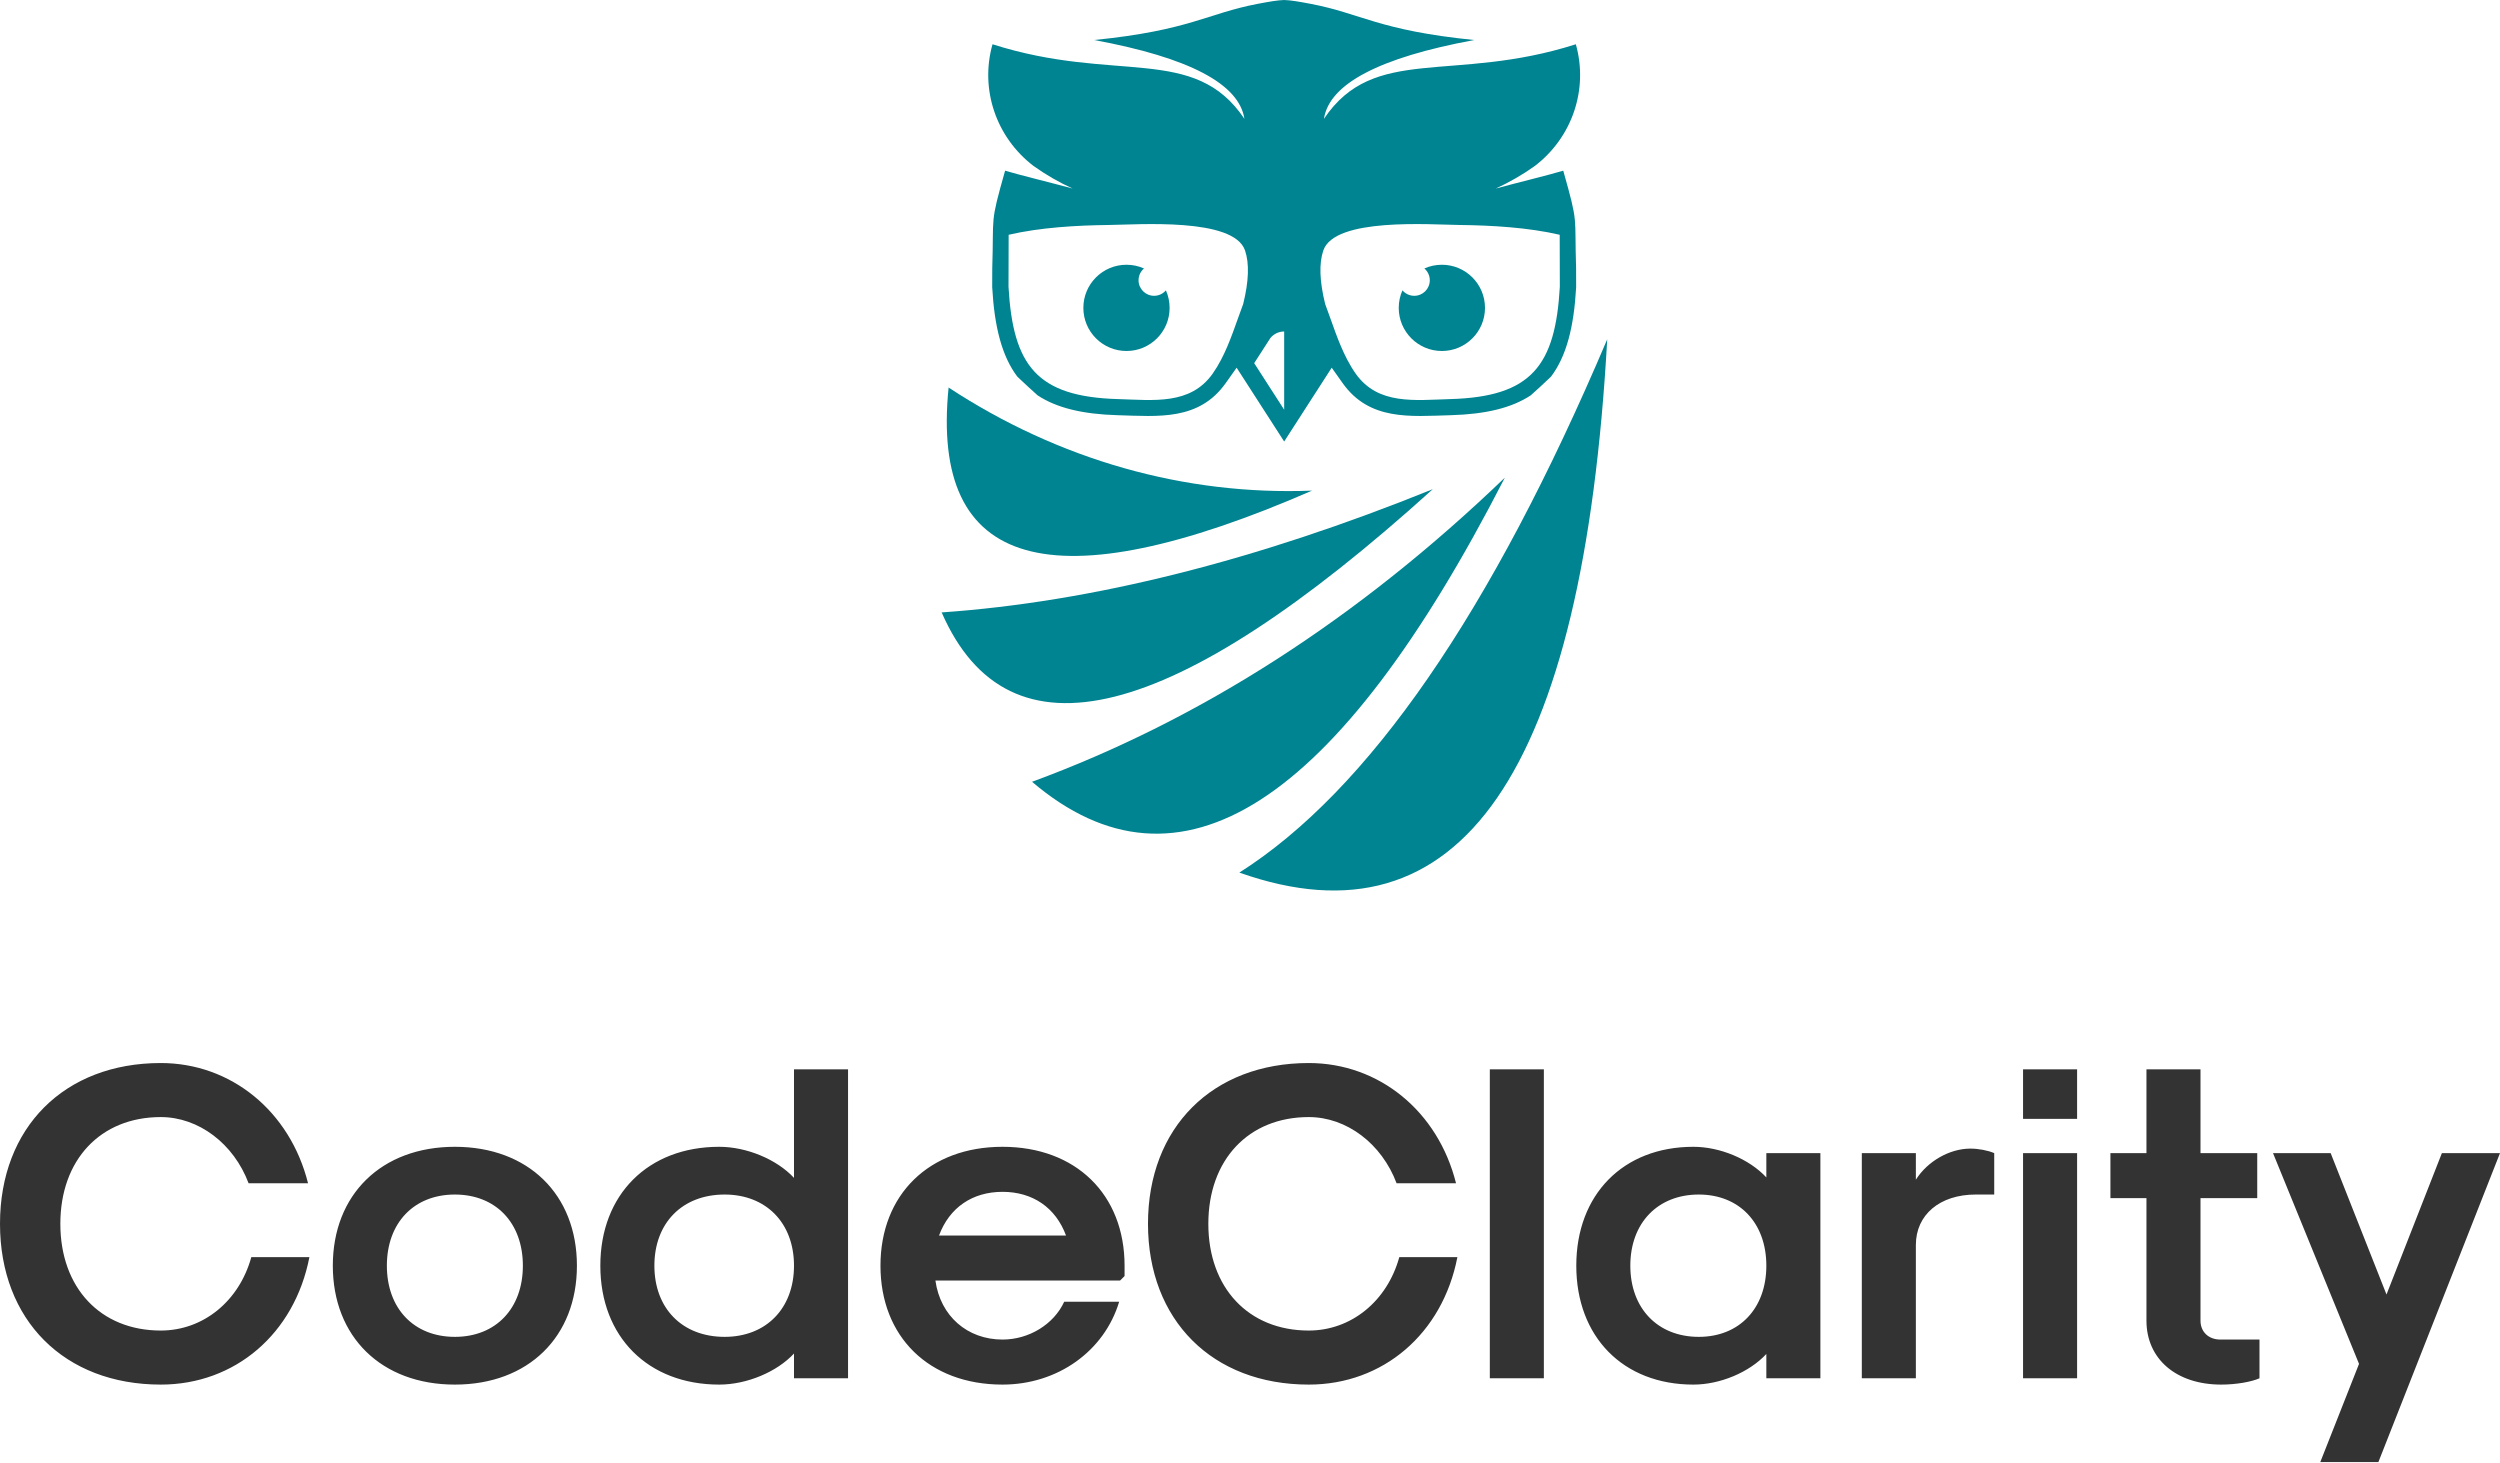
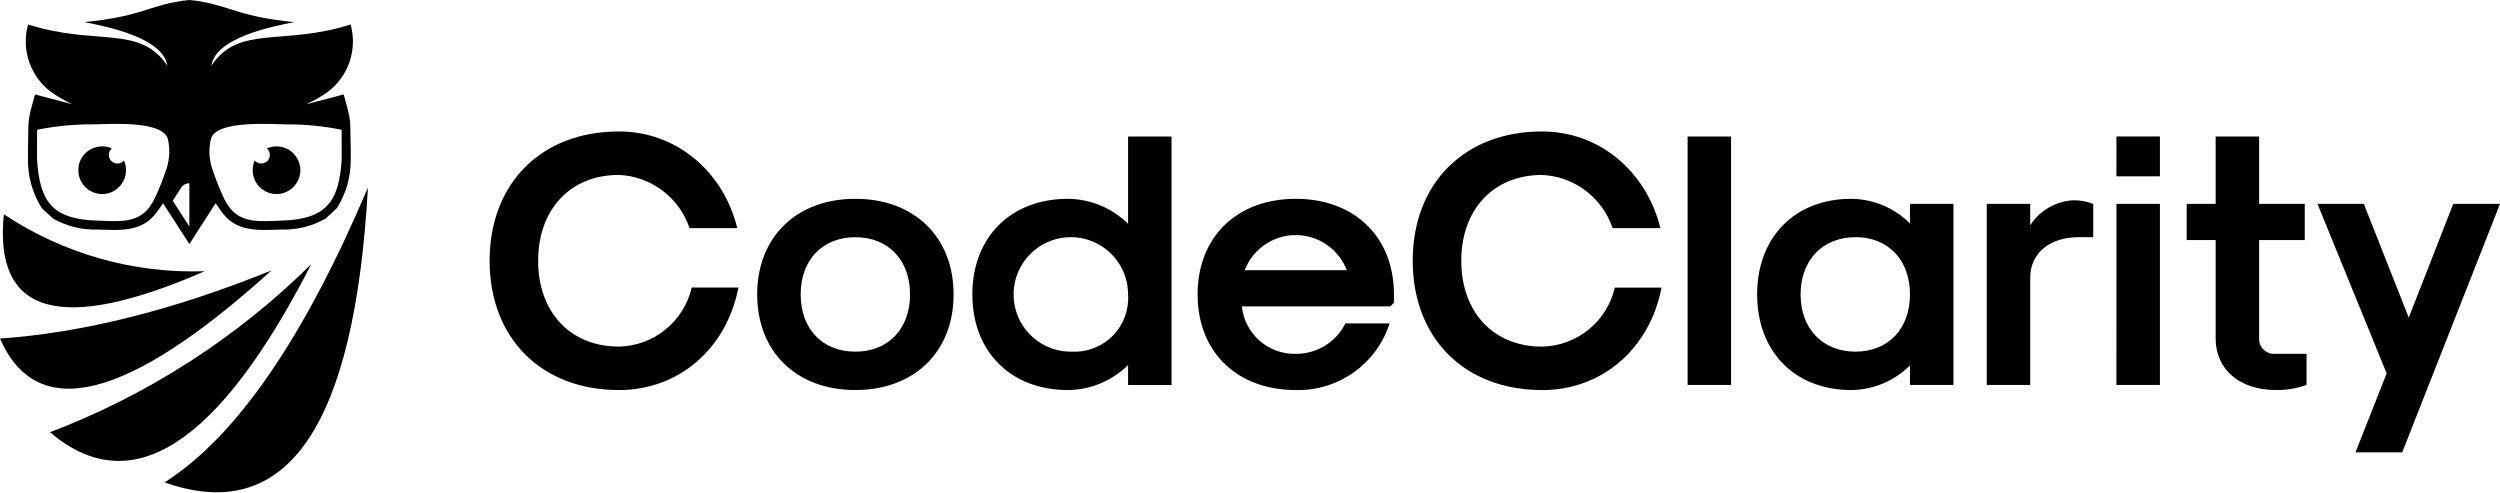
- <svg xmlns="http://www.w3.org/2000/svg" version="1.1" id="svg601" width="491.375" height="287.367" viewBox="0 0 491.375 287.367">
-   <defs id="defs605">
-     <clipPath clipPathUnits="userSpaceOnUse" id="clipPath617">
-       <path d="M 0,480 H 480 V 0 H 0 Z" id="path615" />
-     </clipPath>
-   </defs>
-   <g id="g609" transform="matrix(1.333333,0,0,-1.333333,-74.316,463.6836)">
-     <g id="g611">
-       <g id="g613" clip-path="url(#clipPath617)">
-         <g id="g619" transform="translate(266.9482,275.6528)">
-           <path d="M 0,0 C -26.105,-10.565 -50.24,-16.621 -72.401,-18.168 -62.518,-40.774 -38.384,-34.718 0,0" style="fill:#008491;fill-opacity:1;fill-rule:evenodd;stroke:none" id="path621" />
-         </g>
-         <g id="g623" transform="translate(277.5693,277.3511)">
-           <path d="M 0,0 C -21.581,-20.739 -44.814,-35.683 -69.699,-44.833 -48.007,-63.294 -24.774,-48.35 0,0" style="fill:#008491;fill-opacity:1;fill-rule:evenodd;stroke:none" id="path625" />
-         </g>
-         <g id="g627" transform="translate(292.6641,297.75)">
-           <path d="M 0,0 C -17.114,-40.327 -35.191,-66.533 -54.231,-78.619 -21.652,-90.148 -3.575,-63.942 0,0" style="fill:#008491;fill-opacity:1;fill-rule:evenodd;stroke:none" id="path629" />
-         </g>
-         <g id="g631" transform="translate(195.5732,290.6323)">
-           <path d="M 0,0 C -2.713,-26.855 15.146,-31.92 53.578,-15.193 34.823,-15.932 16.262,-10.671 0,0" style="fill:#008491;fill-opacity:1;fill-rule:evenodd;stroke:none" id="path633" />
-         </g>
-         <g id="g635" transform="translate(219.0923,314.5957)">
-           <path d="m 0,0 c 4.451,0.052 18.505,1.128 20.175,-3.748 0.653,-1.906 0.563,-4.541 -0.269,-7.903 -1.045,-2.764 -1.893,-5.615 -3.273,-8.24 -0.369,-0.703 -0.778,-1.389 -1.237,-2.038 -3.291,-4.638 -8.716,-3.883 -13.937,-3.735 -11.965,0.34 -15.485,4.908 -16.147,16.554 l 0.02,7.668 C -10.009,-0.358 -4.603,-0.053 0,0 m 18.94,-21.037 7.008,-10.881 7.008,10.881 c 0.5,-0.703 1.034,-1.459 1.606,-2.266 3.952,-5.572 9.952,-4.906 15.942,-4.736 5.163,0.146 8.993,1.08 11.787,2.924 0.95,0.845 1.901,1.722 2.854,2.63 l 0.149,0.143 c 2.265,3.01 3.369,7.313 3.695,13.167 l -0.008,2.8 C 68.724,1.651 69.366,-0.047 67.086,8.008 65.308,7.457 59.841,6.115 57.124,5.37 c 2.031,0.924 3.964,2.041 5.778,3.335 5.525,4.227 7.911,11.309 6.042,17.938 -18.154,-5.797 -29.747,0.02 -37.136,-10.997 0.784,5.162 8.168,9.036 22.152,11.621 -14.144,1.428 -16.608,3.9 -24.071,5.326 -1.813,0.345 -2.946,0.537 -3.941,0.574 C 24.953,33.13 23.821,32.938 22.007,32.593 14.544,31.167 12.08,28.695 -2.064,27.267 11.92,24.682 19.304,20.808 20.089,15.646 12.7,26.663 1.107,20.846 -17.047,26.643 c -1.87,-6.629 0.516,-13.711 6.042,-17.938 1.813,-1.294 3.747,-2.411 5.777,-3.335 -2.717,0.745 -8.184,2.087 -9.962,2.638 -2.28,-8.055 -1.638,-6.357 -1.894,-14.383 l -0.008,-2.8 c 0.326,-5.854 1.429,-10.157 3.694,-13.167 l 0.149,-0.143 c 0.953,-0.908 1.904,-1.785 2.855,-2.63 2.794,-1.844 6.623,-2.778 11.786,-2.924 5.99,-0.17 11.99,-0.836 15.942,4.736 0.573,0.807 1.106,1.563 1.606,2.266 m 4.644,3.865 -2.056,-3.195 4.42,-6.863 v 11.533 c -0.798,-0.002 -1.54,-0.363 -2.034,-0.965 z M 51.896,0 c -4.451,0.052 -18.505,1.128 -20.175,-3.748 -0.653,-1.906 -0.562,-4.541 0.27,-7.903 1.044,-2.764 1.892,-5.615 3.272,-8.24 0.369,-0.703 0.778,-1.389 1.237,-2.038 3.291,-4.638 8.716,-3.883 13.937,-3.735 11.965,0.34 15.485,4.908 16.146,16.554 l -0.019,7.668 C 61.906,-0.358 56.5,-0.053 51.896,0" style="fill:#008491;fill-opacity:1;fill-rule:evenodd;stroke:none" id="path637" />
-         </g>
-         <g id="g639" transform="translate(262.4746,304.9614)">
-           <path d="m 0,0 c -0.351,-0.79 -0.547,-1.664 -0.547,-2.584 0,-3.51 2.847,-6.356 6.358,-6.356 3.511,0 6.358,2.846 6.358,6.356 0,3.513 -2.847,6.358 -6.358,6.358 C 4.891,3.774 4.018,3.579 3.229,3.227 3.721,2.808 4.032,2.183 4.032,1.485 4.032,0.221 3.008,-0.804 1.743,-0.804 1.045,-0.804 0.42,-0.492 0,0" style="fill:#008491;fill-opacity:1;fill-rule:evenodd;stroke:none" id="path641" />
-         </g>
-         <g id="g643" transform="translate(228.1528,302.3774)">
-           <path d="M 0,0 C 0,0.92 -0.196,1.794 -0.547,2.584 -0.966,2.092 -1.592,1.78 -2.29,1.78 c -1.264,0 -2.289,1.025 -2.289,2.289 0,0.698 0.312,1.323 0.804,1.742 -0.789,0.352 -1.662,0.547 -2.582,0.547 -3.512,0 -6.358,-2.845 -6.358,-6.358 0,-3.51 2.846,-6.356 6.358,-6.356 C -2.846,-6.356 0,-3.51 0,0" style="fill:#008491;fill-opacity:1;fill-rule:evenodd;stroke:none" id="path645" />
-         </g>
-         <g id="g647" transform="translate(79.438,143.6562)">
-           <path d="M 0,0 C 10.955,0 19.718,7.502 21.909,18.788 H 13.345 C 11.552,12.282 6.241,7.967 0,7.967 c -8.896,0 -14.805,6.306 -14.805,15.734 0,9.428 5.909,15.735 14.805,15.735 5.577,0 10.755,-3.917 12.946,-9.76 h 8.763 C 19.054,40.299 10.357,47.402 0,47.402 -14.208,47.402 -23.701,37.908 -23.701,23.701 -23.701,9.494 -14.208,0 0,0 m 43.353,0 c 10.821,0 17.991,7.037 17.991,17.527 0,10.49 -7.17,17.527 -17.991,17.527 -10.822,0 -17.992,-7.037 -17.992,-17.527 C 25.361,7.037 32.531,0 43.353,0 m 0,7.037 c -6.042,0 -10.025,4.183 -10.025,10.49 0,6.307 3.983,10.49 10.025,10.49 6.041,0 10.024,-4.183 10.024,-10.49 0,-6.307 -3.983,-10.49 -10.024,-10.49 M 82.324,0 c 4.049,0 8.497,1.858 11.02,4.581 V 0.93 h 7.967 v 45.543 h -7.967 v -16 c -2.523,2.722 -6.971,4.581 -11.02,4.581 -10.49,0 -17.528,-7.037 -17.528,-17.527 C 64.796,7.037 71.834,0 82.324,0 m 0.796,7.037 c -6.241,0 -10.356,4.183 -10.356,10.49 0,6.307 4.115,10.49 10.356,10.49 6.108,0 10.224,-4.183 10.224,-10.49 0,-6.307 -4.116,-10.49 -10.224,-10.49 M 124.083,0 c 8.1,0 15.004,4.913 17.195,12.216 h -8.1 C 131.651,8.896 128,6.639 124.083,6.639 c -5.179,0 -9.162,3.452 -9.892,8.697 h 27.22 L 142.075,16 v 1.527 c 0,10.49 -7.171,17.527 -17.992,17.527 -10.822,0 -17.992,-7.037 -17.992,-17.527 C 106.091,7.037 113.261,0 124.083,0 m -9.361,21.975 c 1.527,4.116 4.913,6.44 9.361,6.44 4.448,0 7.834,-2.324 9.361,-6.44 z M 169.228,0 c 10.954,0 19.718,7.502 21.908,18.788 h -8.563 C 180.78,12.282 175.468,7.967 169.228,7.967 c -8.896,0 -14.805,6.306 -14.805,15.734 0,9.428 5.909,15.735 14.805,15.735 5.577,0 10.755,-3.917 12.946,-9.76 h 8.763 c -2.655,10.623 -11.353,17.726 -21.709,17.726 -14.207,0 -23.701,-9.494 -23.701,-23.701 C 145.527,9.494 155.021,0 169.228,0 m 26.689,0.93 h 7.967 v 45.543 h -7.967 z M 225.925,0 c 3.916,0 8.232,1.793 10.755,4.515 V 0.93 h 7.967 v 33.194 h -7.967 v -3.585 c -2.523,2.723 -6.839,4.515 -10.755,4.515 -10.357,0 -17.261,-7.037 -17.261,-17.527 C 208.664,7.037 215.568,0 225.925,0 m 0.796,7.037 c -6.041,0 -10.091,4.183 -10.091,10.49 0,6.307 4.05,10.49 10.091,10.49 5.976,0 9.959,-4.183 9.959,-10.49 0,-6.307 -3.983,-10.49 -9.959,-10.49 M 250.754,0.93 h 7.967 v 19.651 c 0,4.448 3.519,7.436 8.83,7.436 h 2.722 v 6.107 c -0.93,0.398 -2.323,0.664 -3.519,0.664 -3.053,0 -6.306,-1.858 -8.033,-4.581 v 3.917 h -7.967 z m 23.768,38.24 h 7.967 v 7.303 h -7.967 z m 0,-38.24 h 7.967 v 33.194 h -7.967 z M 303.734,0 c 2.19,0 4.448,0.398 5.642,0.93 v 5.709 h -5.775 c -1.726,0 -2.921,1.129 -2.921,2.789 v 18.057 h 8.364 v 6.639 h -8.364 v 12.349 h -7.967 V 34.124 h -5.311 v -6.639 h 5.311 V 9.428 C 292.713,3.784 297.094,0 303.734,0 m 14.605,-11.419 h 8.565 l 17.926,45.543 h -8.565 l -8.166,-20.846 -8.232,20.846 h -8.498 l 12.68,-31.07 z" style="fill:#333333;fill-opacity:1;fill-rule:nonzero;stroke:none" id="path649" />
-         </g>
-       </g>
-     </g>
+ <svg xmlns="http://www.w3.org/2000/svg" height="50.641" viewBox="0 0 257.176 50.641" width="257.176">
+   <g fill-rule="evenodd">
+     <path d="m27.93 96.146q-15.106 6.114-27.93 7.009 5.719 13.081 27.93-7.009" transform="translate(0 -68.328)" />
+     <path d="m44.652 93.882a77.328 77.328 0 0 1 -26.888 17.3q12.552 10.683 26.888-17.3" transform="translate(-12.624 -66.719)" />
+     <path d="m79.435 66.683q-9.9 23.335-20.921 30.329 18.852 6.671 20.921-30.329" transform="translate(-41.584 -47.39)" />
+     <path d="m1.114 76.174q-1.57 15.54 20.669 5.861a35.05 35.05 0 0 1 -20.669-5.861" transform="translate(-.718 -54.135)" />
+     <path d="m15.978 12.794c1.717-.02 7.139-.435 7.783 1.446a5.6 5.6 0 0 1 -.1 3.049 27.94 27.94 0 0 1 -1.263 3.179 6.975 6.975 0 0 1 -.477.786c-1.27 1.789-3.362 1.5-5.376 1.441-4.616-.131-5.974-1.893-6.229-6.386l.008-2.958a27.436 27.436 0 0 1 5.658-.556m7.307 8.115 2.7 4.2 2.7-4.2.619.874c1.524 2.149 3.839 1.892 6.15 1.827a8.6 8.6 0 0 0 4.547-1.128q.55-.489 1.1-1.015l.058-.055a9.188 9.188 0 0 0 1.426-5.079v-1.08c-.1-3.1.148-2.441-.731-5.548-.686.212-2.795.73-3.843 1.018a13.365 13.365 0 0 0 2.229-1.287 6.489 6.489 0 0 0 2.331-6.92c-7 2.236-11.476-.008-14.326 4.242q.454-2.987 8.546-4.483c-5.456-.551-6.407-1.5-9.286-2.055a10.68 10.68 0 0 0 -1.521-.221 10.689 10.689 0 0 0 -1.52.222c-2.879.55-3.83 1.5-9.286 2.055q8.092 1.5 8.546 4.483c-2.851-4.252-7.328-2.008-14.328-4.244a6.487 6.487 0 0 0 2.331 6.92 13.351 13.351 0 0 0 2.229 1.287c-1.048-.287-3.157-.805-3.843-1.018-.88 3.107-.632 2.452-.731 5.548v1.08a9.188 9.188 0 0 0 1.425 5.079l.058.055q.552.526 1.1 1.015a8.6 8.6 0 0 0 4.546 1.128c2.311.066 4.625.323 6.15-1.827l.62-.874m1.792-1.491-.793 1.233 1.704 2.649v-4.451a1.018 1.018 0 0 0 -.785.372zm10.923-6.624c-1.717-.02-7.139-.435-7.783 1.446a5.6 5.6 0 0 0 .1 3.049 27.832 27.832 0 0 0 1.262 3.179 6.973 6.973 0 0 0 .477.786c1.27 1.789 3.362 1.5 5.377 1.441 4.616-.131 5.973-1.893 6.229-6.386l-.008-2.958a27.428 27.428 0 0 0 -5.654-.557" transform="translate(-6.509 .001)" />
+     <path d="m90.052 53.492a2.452 2.452 0 1 0 1.248-1.245.883.883 0 1 1 -1.246 1.245" transform="translate(-63.848 -36.98)" />
+     <path d="m32.759 54.489a2.447 2.447 0 0 0 -.211-1 .883.883 0 1 1 -1.248-1.242 2.453 2.453 0 1 0 1.456 2.242" transform="translate(-19.795 -36.98)" />
  </g>
+   <path d="m155.771 117.428c6.148 0 11.066-4.21 12.3-10.544h-4.806a7.851 7.851 0 0 1 -7.489 6.073c-4.992 0-8.308-3.539-8.308-8.83s3.316-8.83 8.308-8.83a8.031 8.031 0 0 1 7.265 5.477h4.918c-1.49-5.962-6.371-9.948-12.183-9.948-7.973 0-13.3 5.328-13.3 13.3s5.327 13.3 13.3 13.3m24.329 0c6.073 0 10.1-3.949 10.1-9.836s-4.024-9.836-10.1-9.836-10.105 3.946-10.105 9.837 4.024 9.836 10.1 9.836m0-3.949c-3.391 0-5.626-2.347-5.626-5.887s2.235-5.887 5.626-5.887 5.625 2.347 5.625 5.887-2.235 5.887-5.625 5.887m21.87 3.949a8.918 8.918 0 0 0 6.185-2.571v2.049h4.471v-25.558h-4.471v8.979a8.919 8.919 0 0 0 -6.185-2.571c-5.887 0-9.836 3.949-9.836 9.836s3.95 9.836 9.836 9.836m.447-3.949a5.889 5.889 0 1 1 5.738-5.887 5.515 5.515 0 0 1 -5.738 5.887m22.988 3.949a9.861 9.861 0 0 0 9.65-6.855h-4.546a5.647 5.647 0 0 1 -5.1 3.13 5.443 5.443 0 0 1 -5.551-4.881h15.275l.372-.373v-.857c0-5.887-4.024-9.836-10.1-9.836s-10.1 3.949-10.1 9.836 4.024 9.836 10.1 9.836m-5.254-12.327a5.625 5.625 0 0 1 10.506 0zm30.588 12.332c6.148 0 11.066-4.21 12.295-10.544h-4.805a7.853 7.853 0 0 1 -7.489 6.073c-4.992 0-8.308-3.539-8.308-8.83s3.316-8.83 8.308-8.83a8.032 8.032 0 0 1 7.26 5.473h4.918c-1.49-5.962-6.371-9.948-12.183-9.948-7.973 0-13.3 5.328-13.3 13.3s5.328 13.3 13.3 13.3m14.978-.522h4.471v-25.557h-4.471zm16.84.522a8.667 8.667 0 0 0 6.036-2.534v2.012h4.471v-18.627h-4.471v2.012a8.663 8.663 0 0 0 -6.036-2.534c-5.812 0-9.686 3.949-9.686 9.836s3.874 9.836 9.686 9.836m.447-3.949c-3.39 0-5.663-2.347-5.663-5.887s2.276-5.891 5.663-5.891c3.354 0 5.589 2.347 5.589 5.887s-2.235 5.887-5.589 5.887m13.487 3.427h4.471v-11.024c0-2.5 1.975-4.173 4.956-4.173h1.527v-3.427a5.481 5.481 0 0 0 -1.975-.372 5.61 5.61 0 0 0 -4.508 2.571v-2.2h-4.471zm13.338-21.46h4.475v-4.1h-4.471zm0 21.46h4.475v-18.624h-4.471zm16.394.522a8.857 8.857 0 0 0 3.166-.522v-3.2h-3.241a1.527 1.527 0 0 1 -1.639-1.565v-10.136h4.695v-3.723h-4.694v-6.93h-4.471v6.93h-2.98v3.723h2.98v10.133c0 3.167 2.458 5.291 6.185 5.291m8.2 6.408h4.807l10.06-25.558h-4.807l-4.583 11.7-4.62-11.7h-4.769l7.116 17.436z" transform="translate(-92.109 -77.303)" />
</svg>
